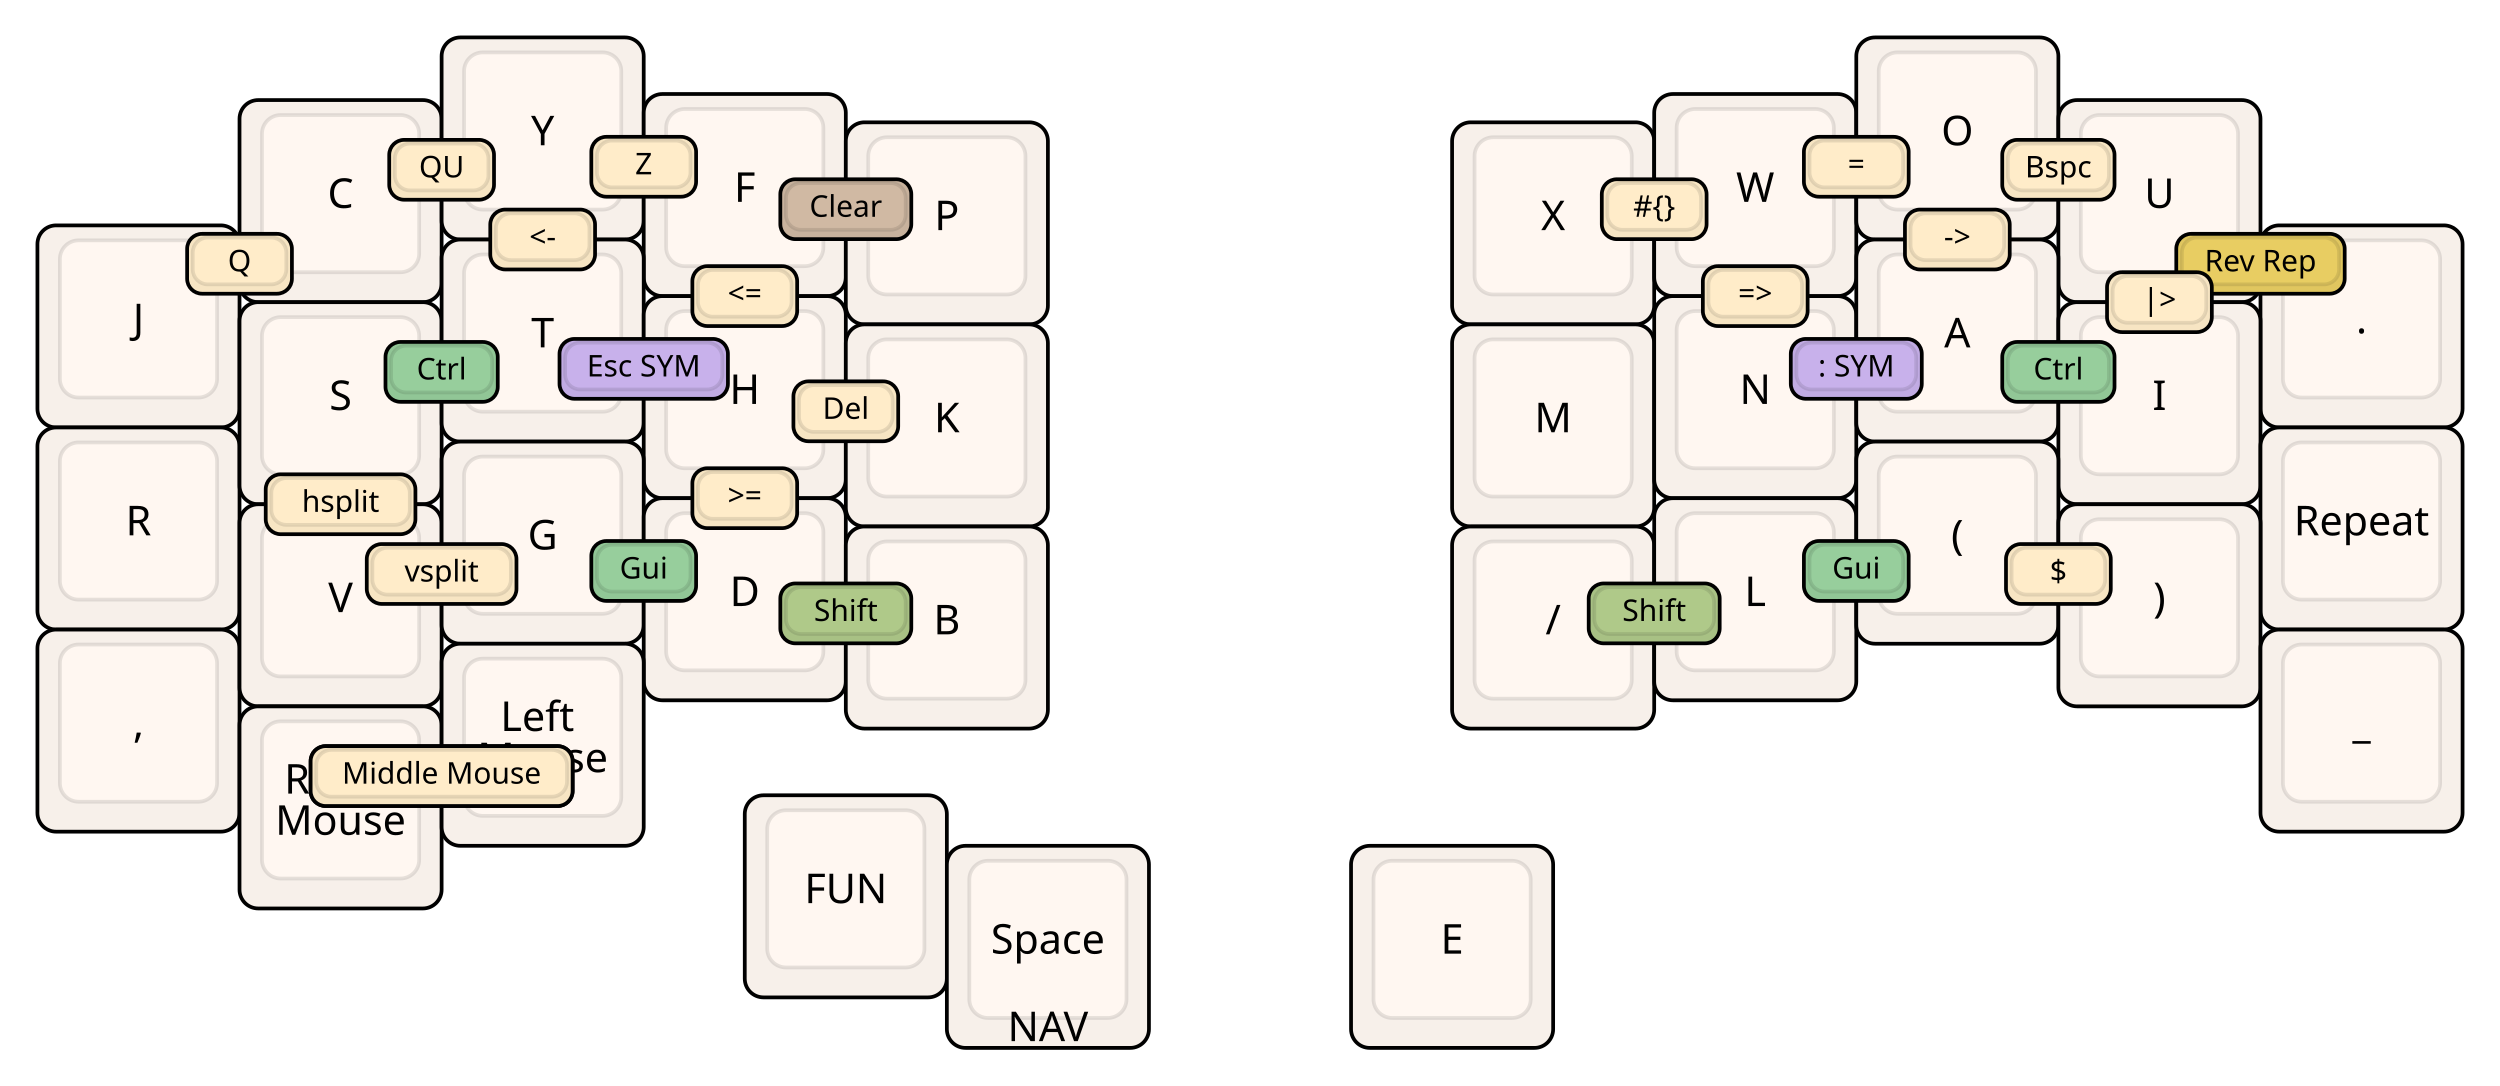
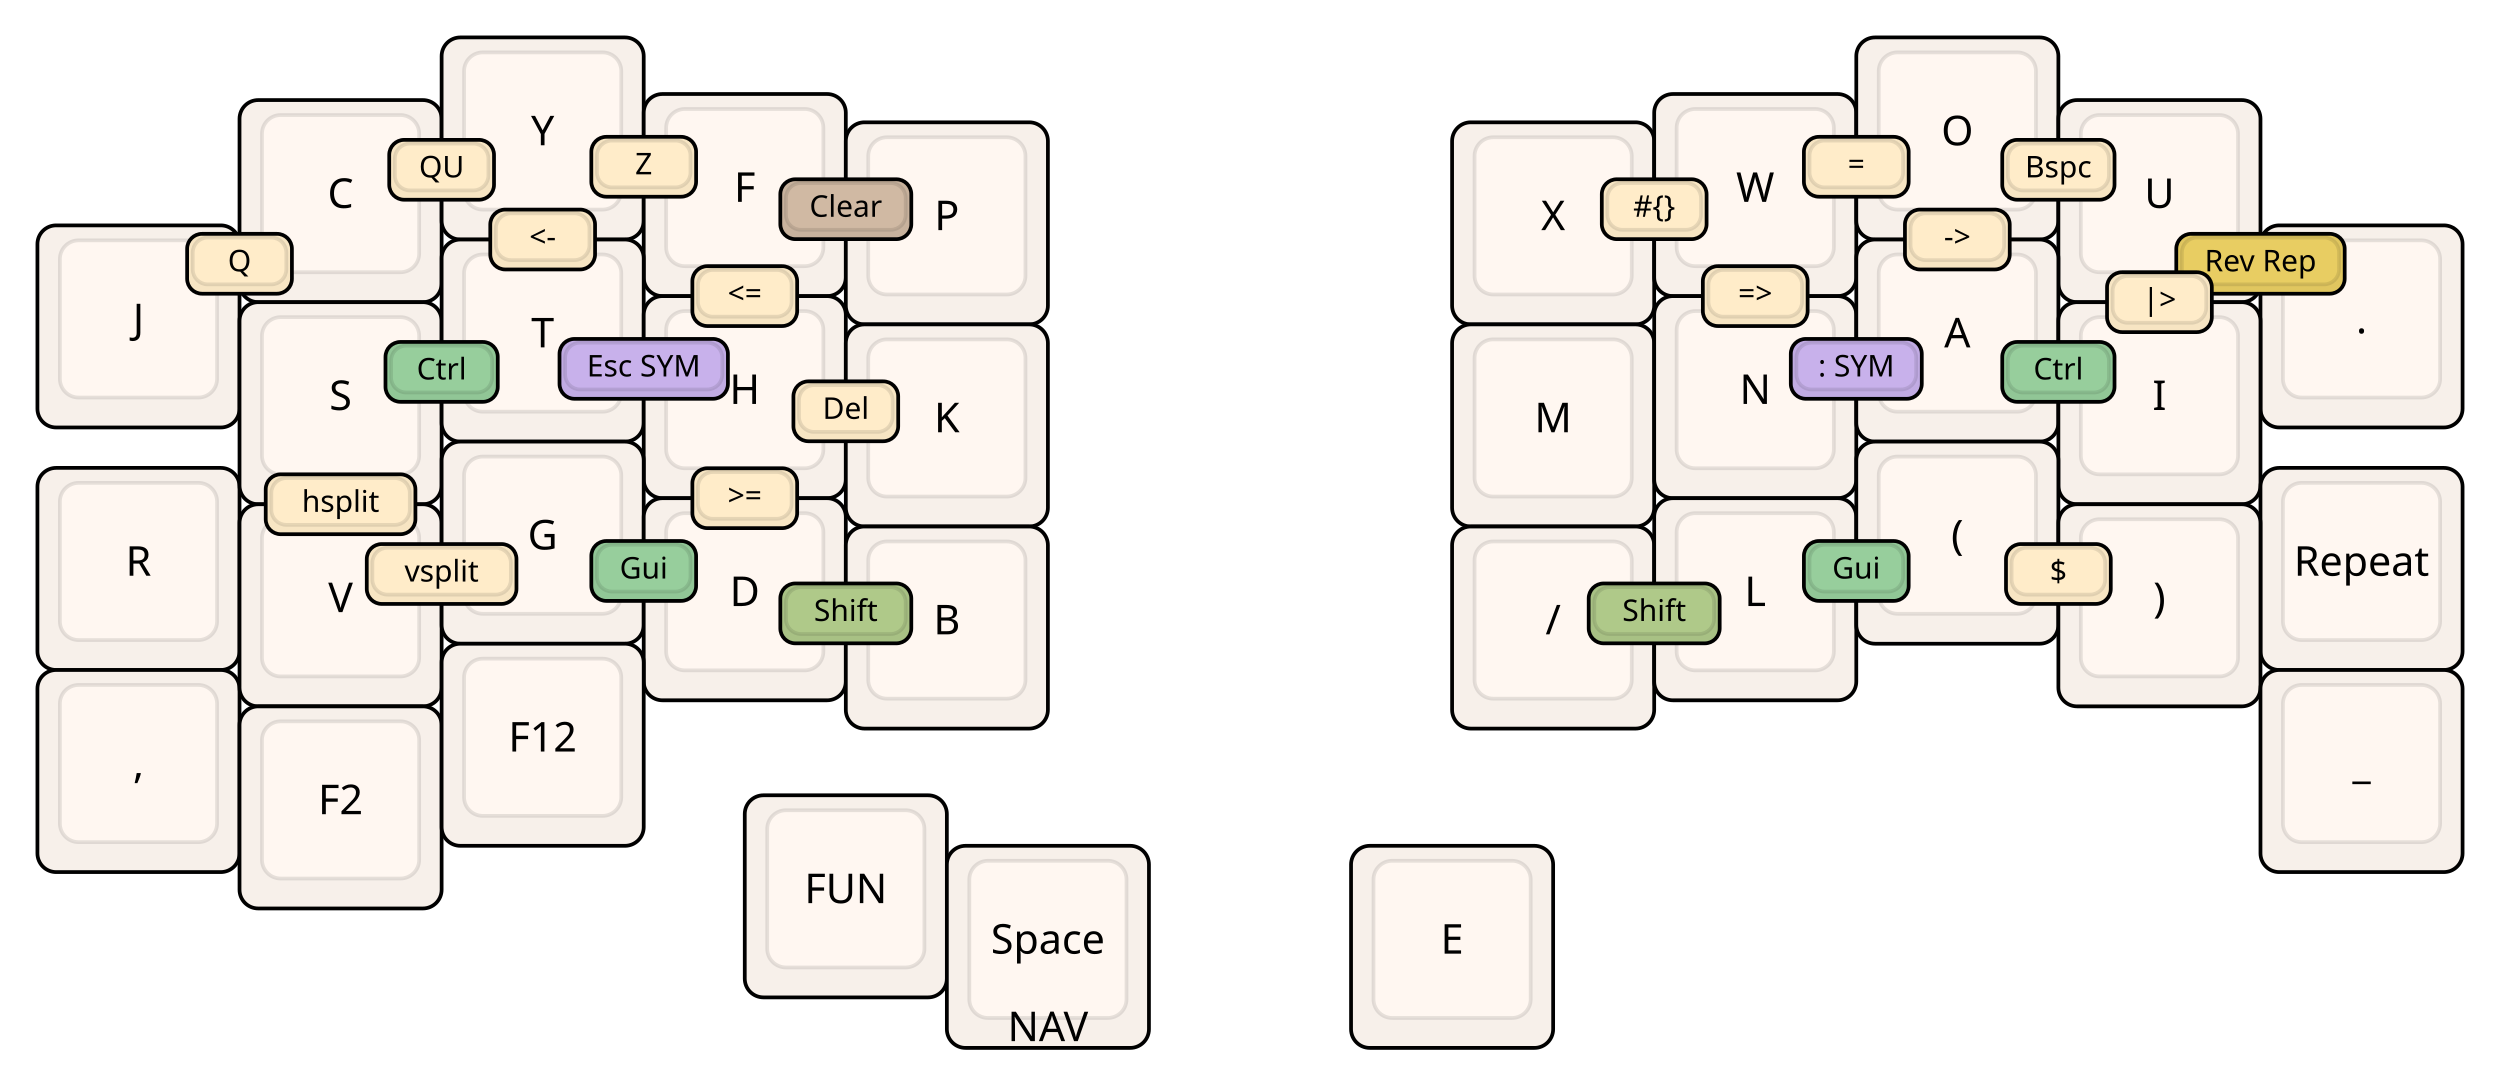
<svg xmlns="http://www.w3.org/2000/svg" width="668px" height="290x" viewBox="0 0 668 290">
  <style type="text/css">
    .keycap .border { stroke: black; stroke-width: 1; }
    .keycap .inner.border { stroke: rgba(0,0,0,.1); }
    .keycap { font-family: sans-serif; font-size: 11px}
    .combos .keycap { font-size: 8px}
  </style>
  <g class="keycap combo_background">
    <rect x="10" y="60.22" width="54" height="54" rx="5" fill="#f7f0ea" class="outer border" />
    <rect x="16" y="64.22" width="42" height="42" rx="5" fill="#fff7f1" class="inner border" />
    <text x="37" y="85.22" text-anchor="middle" dominant-baseline="middle" class="main">
      <tspan x="37" dy="0">J</tspan>
    </text>
  </g>
  <g class="keycap combo_background">
    <rect x="64" y="26.74" width="54" height="54" rx="5" fill="#f7f0ea" class="outer border" />
    <rect x="70" y="30.74" width="42" height="42" rx="5" fill="#fff7f1" class="inner border" />
    <text x="91" y="51.74" text-anchor="middle" dominant-baseline="middle" class="main">
      <tspan x="91" dy="0">C</tspan>
    </text>
  </g>
  <g class="keycap combo_background">
    <rect x="118" y="10" width="54" height="54" rx="5" fill="#f7f0ea" class="outer border" />
    <rect x="124" y="14" width="42" height="42" rx="5" fill="#fff7f1" class="inner border" />
    <text x="145" y="35" text-anchor="middle" dominant-baseline="middle" class="main">
      <tspan x="145" dy="0">Y</tspan>
    </text>
  </g>
  <g class="keycap combo_background">
    <rect x="172" y="25.12" width="54" height="54" rx="5" fill="#f7f0ea" class="outer border" />
    <rect x="178" y="29.12" width="42" height="42" rx="5" fill="#fff7f1" class="inner border" />
    <text x="199" y="50.12" text-anchor="middle" dominant-baseline="middle" class="main">
      <tspan x="199" dy="0">F</tspan>
    </text>
  </g>
  <g class="keycap combo_background">
    <rect x="226" y="32.68" width="54" height="54" rx="5" fill="#f7f0ea" class="outer border" />
    <rect x="232" y="36.68" width="42" height="42" rx="5" fill="#fff7f1" class="inner border" />
    <text x="253" y="57.68" text-anchor="middle" dominant-baseline="middle" class="main">
      <tspan x="253" dy="0">P</tspan>
    </text>
  </g>
  <g class="keycap combo_background">
    <rect x="388" y="32.68" width="54" height="54" rx="5" fill="#f7f0ea" class="outer border" />
    <rect x="394" y="36.68" width="42" height="42" rx="5" fill="#fff7f1" class="inner border" />
    <text x="415" y="57.68" text-anchor="middle" dominant-baseline="middle" class="main">
      <tspan x="415" dy="0">X</tspan>
    </text>
  </g>
  <g class="keycap combo_background">
    <rect x="442" y="25.12" width="54" height="54" rx="5" fill="#f7f0ea" class="outer border" />
    <rect x="448" y="29.12" width="42" height="42" rx="5" fill="#fff7f1" class="inner border" />
    <text x="469" y="50.12" text-anchor="middle" dominant-baseline="middle" class="main">
      <tspan x="469" dy="0">W</tspan>
    </text>
  </g>
  <g class="keycap combo_background">
    <rect x="496" y="10" width="54" height="54" rx="5" fill="#f7f0ea" class="outer border" />
    <rect x="502" y="14" width="42" height="42" rx="5" fill="#fff7f1" class="inner border" />
    <text x="523" y="35" text-anchor="middle" dominant-baseline="middle" class="main">
      <tspan x="523" dy="0">O</tspan>
    </text>
  </g>
  <g class="keycap combo_background">
    <rect x="550" y="26.74" width="54" height="54" rx="5" fill="#f7f0ea" class="outer border" />
    <rect x="556" y="30.74" width="42" height="42" rx="5" fill="#fff7f1" class="inner border" />
    <text x="577" y="51.74" text-anchor="middle" dominant-baseline="middle" class="main">
      <tspan x="577" dy="0">U</tspan>
    </text>
  </g>
  <g class="keycap combo_background">
    <rect x="604" y="60.22" width="54" height="54" rx="5" fill="#f7f0ea" class="outer border" />
    <rect x="610" y="64.22" width="42" height="42" rx="5" fill="#fff7f1" class="inner border" />
    <text x="631" y="85.22" text-anchor="middle" dominant-baseline="middle" class="main">
      <tspan x="631" dy="0">.</tspan>
    </text>
  </g>
  <g class="keycap combo_background">
-     <rect x="10" y="114.22" width="54" height="54" rx="5" fill="#f7f0ea" class="outer border" />
-     <rect x="16" y="118.22" width="42" height="42" rx="5" fill="#fff7f1" class="inner border" />
-     <text x="37" y="139.22" text-anchor="middle" dominant-baseline="middle" class="main">
+     <rect x="10" y="125.02" width="54" height="54" rx="5" fill="#f7f0ea" class="outer border" />
+     <rect x="16" y="129.02" width="42" height="42" rx="5" fill="#fff7f1" class="inner border" />
+     <text x="37" y="150.02" text-anchor="middle" dominant-baseline="middle" class="main">
      <tspan x="37" dy="0">R</tspan>
    </text>
  </g>
  <g class="keycap combo_background">
    <rect x="64" y="80.74" width="54" height="54" rx="5" fill="#f7f0ea" class="outer border" />
    <rect x="70" y="84.74" width="42" height="42" rx="5" fill="#fff7f1" class="inner border" />
    <text x="91" y="105.74" text-anchor="middle" dominant-baseline="middle" class="main">
      <tspan x="91" dy="0">S</tspan>
    </text>
  </g>
  <g class="keycap combo_background">
    <rect x="118" y="64" width="54" height="54" rx="5" fill="#f7f0ea" class="outer border" />
    <rect x="124" y="68" width="42" height="42" rx="5" fill="#fff7f1" class="inner border" />
    <text x="145" y="89" text-anchor="middle" dominant-baseline="middle" class="main">
      <tspan x="145" dy="0">T</tspan>
    </text>
  </g>
  <g class="keycap combo_background">
    <rect x="172" y="79.12" width="54" height="54" rx="5" fill="#f7f0ea" class="outer border" />
    <rect x="178" y="83.12" width="42" height="42" rx="5" fill="#fff7f1" class="inner border" />
    <text x="199" y="104.12" text-anchor="middle" dominant-baseline="middle" class="main">
      <tspan x="199" dy="0">H</tspan>
    </text>
  </g>
  <g class="keycap combo_background">
    <rect x="226" y="86.68" width="54" height="54" rx="5" fill="#f7f0ea" class="outer border" />
    <rect x="232" y="90.68" width="42" height="42" rx="5" fill="#fff7f1" class="inner border" />
    <text x="253" y="111.68" text-anchor="middle" dominant-baseline="middle" class="main">
      <tspan x="253" dy="0">K</tspan>
    </text>
  </g>
  <g class="keycap combo_background">
    <rect x="388" y="86.68" width="54" height="54" rx="5" fill="#f7f0ea" class="outer border" />
    <rect x="394" y="90.68" width="42" height="42" rx="5" fill="#fff7f1" class="inner border" />
    <text x="415" y="111.68" text-anchor="middle" dominant-baseline="middle" class="main">
      <tspan x="415" dy="0">M</tspan>
    </text>
  </g>
  <g class="keycap combo_background">
    <rect x="442" y="79.12" width="54" height="54" rx="5" fill="#f7f0ea" class="outer border" />
    <rect x="448" y="83.12" width="42" height="42" rx="5" fill="#fff7f1" class="inner border" />
    <text x="469" y="104.12" text-anchor="middle" dominant-baseline="middle" class="main">
      <tspan x="469" dy="0">N</tspan>
    </text>
  </g>
  <g class="keycap combo_background">
    <rect x="496" y="64" width="54" height="54" rx="5" fill="#f7f0ea" class="outer border" />
    <rect x="502" y="68" width="42" height="42" rx="5" fill="#fff7f1" class="inner border" />
    <text x="523" y="89" text-anchor="middle" dominant-baseline="middle" class="main">
      <tspan x="523" dy="0">A</tspan>
    </text>
  </g>
  <g class="keycap combo_background">
    <rect x="550" y="80.74" width="54" height="54" rx="5" fill="#f7f0ea" class="outer border" />
    <rect x="556" y="84.74" width="42" height="42" rx="5" fill="#fff7f1" class="inner border" />
    <text x="577" y="105.74" text-anchor="middle" dominant-baseline="middle" class="main">
      <tspan x="577" dy="0">I</tspan>
    </text>
  </g>
  <g class="keycap combo_background">
-     <rect x="604" y="114.22" width="54" height="54" rx="5" fill="#f7f0ea" class="outer border" />
-     <rect x="610" y="118.22" width="42" height="42" rx="5" fill="#fff7f1" class="inner border" />
-     <text x="631" y="139.22" text-anchor="middle" dominant-baseline="middle" class="main">
+     <rect x="604" y="125.02" width="54" height="54" rx="5" fill="#f7f0ea" class="outer border" />
+     <rect x="610" y="129.02" width="42" height="42" rx="5" fill="#fff7f1" class="inner border" />
+     <text x="631" y="150.02" text-anchor="middle" dominant-baseline="middle" class="main">
      <tspan x="631" dy="0">Repeat</tspan>
    </text>
  </g>
  <g class="keycap combo_background">
-     <rect x="10" y="168.22" width="54" height="54" rx="5" fill="#f7f0ea" class="outer border" />
-     <rect x="16" y="172.22" width="42" height="42" rx="5" fill="#fff7f1" class="inner border" />
-     <text x="37" y="193.22" text-anchor="middle" dominant-baseline="middle" class="main">
+     <rect x="10" y="179.02" width="54" height="54" rx="5" fill="#f7f0ea" class="outer border" />
+     <rect x="16" y="183.02" width="42" height="42" rx="5" fill="#fff7f1" class="inner border" />
+     <text x="37" y="204.02" text-anchor="middle" dominant-baseline="middle" class="main">
      <tspan x="37" dy="0">,</tspan>
    </text>
  </g>
  <g class="keycap combo_background">
    <rect x="64" y="134.74" width="54" height="54" rx="5" fill="#f7f0ea" class="outer border" />
    <rect x="70" y="138.74" width="42" height="42" rx="5" fill="#fff7f1" class="inner border" />
    <text x="91" y="159.74" text-anchor="middle" dominant-baseline="middle" class="main">
      <tspan x="91" dy="0">V</tspan>
    </text>
  </g>
  <g class="keycap combo_background">
    <rect x="118" y="118" width="54" height="54" rx="5" fill="#f7f0ea" class="outer border" />
    <rect x="124" y="122" width="42" height="42" rx="5" fill="#fff7f1" class="inner border" />
    <text x="145" y="143" text-anchor="middle" dominant-baseline="middle" class="main">
      <tspan x="145" dy="0">G</tspan>
    </text>
  </g>
  <g class="keycap combo_background">
    <rect x="172" y="133.12" width="54" height="54" rx="5" fill="#f7f0ea" class="outer border" />
    <rect x="178" y="137.12" width="42" height="42" rx="5" fill="#fff7f1" class="inner border" />
    <text x="199" y="158.12" text-anchor="middle" dominant-baseline="middle" class="main">
      <tspan x="199" dy="0">D</tspan>
    </text>
  </g>
  <g class="keycap combo_background">
    <rect x="226" y="140.68" width="54" height="54" rx="5" fill="#f7f0ea" class="outer border" />
    <rect x="232" y="144.68" width="42" height="42" rx="5" fill="#fff7f1" class="inner border" />
    <text x="253" y="165.68" text-anchor="middle" dominant-baseline="middle" class="main">
      <tspan x="253" dy="0">B</tspan>
    </text>
  </g>
  <g class="keycap combo_background">
    <rect x="388" y="140.68" width="54" height="54" rx="5" fill="#f7f0ea" class="outer border" />
    <rect x="394" y="144.68" width="42" height="42" rx="5" fill="#fff7f1" class="inner border" />
    <text x="415" y="165.68" text-anchor="middle" dominant-baseline="middle" class="main">
      <tspan x="415" dy="0">/</tspan>
    </text>
  </g>
  <g class="keycap combo_background">
    <rect x="442" y="133.12" width="54" height="54" rx="5" fill="#f7f0ea" class="outer border" />
    <rect x="448" y="137.12" width="42" height="42" rx="5" fill="#fff7f1" class="inner border" />
    <text x="469" y="158.12" text-anchor="middle" dominant-baseline="middle" class="main">
      <tspan x="469" dy="0">L</tspan>
    </text>
  </g>
  <g class="keycap combo_background">
    <rect x="496" y="118" width="54" height="54" rx="5" fill="#f7f0ea" class="outer border" />
    <rect x="502" y="122" width="42" height="42" rx="5" fill="#fff7f1" class="inner border" />
    <text x="523" y="143" text-anchor="middle" dominant-baseline="middle" class="main">
      <tspan x="523" dy="0">(</tspan>
    </text>
  </g>
  <g class="keycap combo_background">
    <rect x="550" y="134.74" width="54" height="54" rx="5" fill="#f7f0ea" class="outer border" />
    <rect x="556" y="138.74" width="42" height="42" rx="5" fill="#fff7f1" class="inner border" />
    <text x="577" y="159.74" text-anchor="middle" dominant-baseline="middle" class="main">
      <tspan x="577" dy="0">)</tspan>
    </text>
  </g>
  <g class="keycap combo_background">
-     <rect x="604" y="168.22" width="54" height="54" rx="5" fill="#f7f0ea" class="outer border" />
-     <rect x="610" y="172.22" width="42" height="42" rx="5" fill="#fff7f1" class="inner border" />
-     <text x="631" y="193.22" text-anchor="middle" dominant-baseline="middle" class="main">
+     <rect x="604" y="179.02" width="54" height="54" rx="5" fill="#f7f0ea" class="outer border" />
+     <rect x="610" y="183.02" width="42" height="42" rx="5" fill="#fff7f1" class="inner border" />
+     <text x="631" y="204.02" text-anchor="middle" dominant-baseline="middle" class="main">
      <tspan x="631" dy="0">_</tspan>
    </text>
  </g>
  <g class="keycap combo_background">
    <rect x="64" y="188.74" width="54" height="54" rx="5" fill="#f7f0ea" class="outer border" />
    <rect x="70" y="192.74" width="42" height="42" rx="5" fill="#fff7f1" class="inner border" />
-     <text x="91" y="208.24" text-anchor="middle" dominant-baseline="middle" class="main">
-       <tspan x="91" dy="0">Right</tspan>
-       <tspan x="91" dy="11">Mouse</tspan>
+     <text x="91" y="213.74" text-anchor="middle" dominant-baseline="middle" class="main">
+       <tspan x="91" dy="0">F2</tspan>
    </text>
  </g>
  <g class="keycap combo_background">
    <rect x="118" y="172" width="54" height="54" rx="5" fill="#f7f0ea" class="outer border" />
    <rect x="124" y="176" width="42" height="42" rx="5" fill="#fff7f1" class="inner border" />
-     <text x="145" y="191.5" text-anchor="middle" dominant-baseline="middle" class="main">
-       <tspan x="145" dy="0">Left</tspan>
-       <tspan x="145" dy="11">Mouse</tspan>
+     <text x="145" y="197" text-anchor="middle" dominant-baseline="middle" class="main">
+       <tspan x="145" dy="0">F12</tspan>
    </text>
  </g>
  <g class="keycap combo_background">
    <rect x="199" y="212.5" width="54" height="54" rx="5" fill="#f7f0ea" class="outer border" />
    <rect x="205" y="216.5" width="42" height="42" rx="5" fill="#fff7f1" class="inner border" />
    <text x="226" y="237.5" text-anchor="middle" dominant-baseline="middle" class="main">
      <tspan x="226" dy="0">FUN</tspan>
    </text>
  </g>
  <g class="keycap combo_background">
    <rect x="253" y="226" width="54" height="54" rx="5" fill="#f7f0ea" class="outer border" />
    <rect x="259" y="230" width="42" height="42" rx="5" fill="#fff7f1" class="inner border" />
    <text x="280" y="251" text-anchor="middle" dominant-baseline="middle" class="main">
      <tspan x="280" dy="0">Space</tspan>
    </text>
    <text x="280" y="278.2" text-anchor="middle" class="sub">NAV</text>
  </g>
  <g class="keycap combo_background">
    <rect x="361" y="226" width="54" height="54" rx="5" fill="#f7f0ea" class="outer border" />
    <rect x="367" y="230" width="42" height="42" rx="5" fill="#fff7f1" class="inner border" />
    <text x="388" y="251" text-anchor="middle" dominant-baseline="middle" class="main">
      <tspan x="388" dy="0">E</tspan>
    </text>
  </g>
  <g class="combos">
    <g class="keycap default">
      <rect x="50" y="62.48" width="28" height="16" rx="4" fill="#f7e5c3" class="outer border" />
      <rect x="51.5" y="63.48" width="25" height="12.5" rx="4" fill="#ffecc9" class="inner border" />
      <text x="64" y="69.73" text-anchor="middle" dominant-baseline="middle" class="main">
        <tspan x="64" dy="0">Q</tspan>
      </text>
    </g>
    <g class="keycap default">
      <rect x="104" y="37.37" width="28" height="16" rx="4" fill="#f7e5c3" class="outer border" />
      <rect x="105.5" y="38.37" width="25" height="12.5" rx="4" fill="#ffecc9" class="inner border" />
      <text x="118" y="44.62" text-anchor="middle" dominant-baseline="middle" class="main">
        <tspan x="118" dy="0">QU</tspan>
      </text>
    </g>
    <g class="keycap default">
      <rect x="158" y="36.56" width="28" height="16" rx="4" fill="#f7e5c3" class="outer border" />
      <rect x="159.5" y="37.56" width="25" height="12.5" rx="4" fill="#ffecc9" class="inner border" />
      <text x="172" y="43.81" text-anchor="middle" dominant-baseline="middle" class="main">
        <tspan x="172" dy="0">Z</tspan>
      </text>
    </g>
    <g class="keycap management">
      <rect x="208.5" y="47.9" width="35" height="16" rx="4" fill="#c8b29d" class="outer border" />
      <rect x="210" y="48.9" width="32" height="12.5" rx="4" fill="#d0b9a3" class="inner border" />
      <text x="226" y="55.15" text-anchor="middle" dominant-baseline="middle" class="main">
        <tspan x="226" dy="0">Clear</tspan>
      </text>
    </g>
    <g class="keycap default">
      <rect x="428" y="47.9" width="28" height="16" rx="4" fill="#f7e5c3" class="outer border" />
      <rect x="429.5" y="48.9" width="25" height="12.5" rx="4" fill="#ffecc9" class="inner border" />
      <text x="442" y="55.15" text-anchor="middle" dominant-baseline="middle" class="main">
        <tspan x="442" dy="0">#{}</tspan>
      </text>
    </g>
    <g class="keycap default">
      <rect x="482" y="36.56" width="28" height="16" rx="4" fill="#f7e5c3" class="outer border" />
      <rect x="483.5" y="37.56" width="25" height="12.5" rx="4" fill="#ffecc9" class="inner border" />
      <text x="496" y="43.81" text-anchor="middle" dominant-baseline="middle" class="main">
        <tspan x="496" dy="0">=</tspan>
      </text>
    </g>
    <g class="keycap default">
      <rect x="535" y="37.37" width="30" height="16" rx="4" fill="#f7e5c3" class="outer border" />
      <rect x="536.5" y="38.37" width="27" height="12.5" rx="4" fill="#ffecc9" class="inner border" />
      <text x="550" y="44.62" text-anchor="middle" dominant-baseline="middle" class="main">
        <tspan x="550" dy="0">Bspc</tspan>
      </text>
    </g>
    <g class="keycap special">
      <rect x="581.5" y="62.48" width="45" height="16" rx="4" fill="#e0c65f" class="outer border" />
      <rect x="583" y="63.48" width="42" height="12.5" rx="4" fill="#e8cd62" class="inner border" />
      <text x="604" y="69.73" text-anchor="middle" dominant-baseline="middle" class="main">
        <tspan x="604" dy="0">Rev Rep</tspan>
      </text>
    </g>
    <g class="keycap mod1">
      <rect x="103" y="91.37" width="30" height="16" rx="4" fill="#91c696" class="outer border" />
      <rect x="104.5" y="92.37" width="27" height="12.5" rx="4" fill="#97ce9c" class="inner border" />
      <text x="118" y="98.62" text-anchor="middle" dominant-baseline="middle" class="main">
        <tspan x="118" dy="0">Ctrl</tspan>
      </text>
    </g>
    <g class="keycap layer_down">
      <rect x="149.5" y="90.56" width="45" height="16" rx="4" fill="#c1abe3" class="outer border" />
      <rect x="151" y="91.56" width="42" height="12.5" rx="4" fill="#c8b1eb" class="inner border" />
      <text x="172" y="97.81" text-anchor="middle" dominant-baseline="middle" class="main">
        <tspan x="172" dy="0">Esc SYM</tspan>
      </text>
    </g>
    <g class="keycap default">
      <rect x="212" y="101.9" width="28" height="16" rx="4" fill="#f7e5c3" class="outer border" />
      <rect x="213.5" y="102.9" width="25" height="12.5" rx="4" fill="#ffecc9" class="inner border" />
      <text x="226" y="109.15" text-anchor="middle" dominant-baseline="middle" class="main">
        <tspan x="226" dy="0">Del</tspan>
      </text>
    </g>
    <g class="keycap layer_down">
      <rect x="478.5" y="90.56" width="35" height="16" rx="4" fill="#c1abe3" class="outer border" />
      <rect x="480" y="91.56" width="32" height="12.5" rx="4" fill="#c8b1eb" class="inner border" />
      <text x="496" y="97.81" text-anchor="middle" dominant-baseline="middle" class="main">
        <tspan x="496" dy="0">: SYM</tspan>
      </text>
    </g>
    <g class="keycap mod1">
      <rect x="535" y="91.37" width="30" height="16" rx="4" fill="#91c696" class="outer border" />
      <rect x="536.5" y="92.37" width="27" height="12.5" rx="4" fill="#97ce9c" class="inner border" />
      <text x="550" y="98.62" text-anchor="middle" dominant-baseline="middle" class="main">
        <tspan x="550" dy="0">Ctrl</tspan>
      </text>
    </g>
    <g class="keycap default">
      <rect x="98" y="145.37" width="40" height="16" rx="4" fill="#f7e5c3" class="outer border" />
      <rect x="99.5" y="146.37" width="37" height="12.5" rx="4" fill="#ffecc9" class="inner border" />
      <text x="118" y="152.62" text-anchor="middle" dominant-baseline="middle" class="main">
        <tspan x="118" dy="0">vsplit</tspan>
      </text>
    </g>
    <g class="keycap mod1">
      <rect x="158" y="144.56" width="28" height="16" rx="4" fill="#91c696" class="outer border" />
      <rect x="159.5" y="145.56" width="25" height="12.5" rx="4" fill="#97ce9c" class="inner border" />
      <text x="172" y="151.81" text-anchor="middle" dominant-baseline="middle" class="main">
        <tspan x="172" dy="0">Gui</tspan>
      </text>
    </g>
    <g class="keycap mod_down">
      <rect x="208.5" y="155.9" width="35" height="16" rx="4" fill="#a8c184" class="outer border" />
      <rect x="210" y="156.9" width="32" height="12.5" rx="4" fill="#afc989" class="inner border" />
      <text x="226" y="163.15" text-anchor="middle" dominant-baseline="middle" class="main">
        <tspan x="226" dy="0">Shift</tspan>
      </text>
    </g>
    <g class="keycap mod_down">
      <rect x="424.5" y="155.9" width="35" height="16" rx="4" fill="#a8c184" class="outer border" />
      <rect x="426" y="156.9" width="32" height="12.5" rx="4" fill="#afc989" class="inner border" />
      <text x="442" y="163.15" text-anchor="middle" dominant-baseline="middle" class="main">
        <tspan x="442" dy="0">Shift</tspan>
      </text>
    </g>
    <g class="keycap mod1">
      <rect x="482" y="144.56" width="28" height="16" rx="4" fill="#91c696" class="outer border" />
      <rect x="483.5" y="145.56" width="25" height="12.5" rx="4" fill="#97ce9c" class="inner border" />
      <text x="496" y="151.81" text-anchor="middle" dominant-baseline="middle" class="main">
        <tspan x="496" dy="0">Gui</tspan>
      </text>
    </g>
    <g class="keycap default">
      <rect x="536" y="145.37" width="28" height="16" rx="4" fill="#f7e5c3" class="outer border" />
      <rect x="537.5" y="146.37" width="25" height="12.5" rx="4" fill="#ffecc9" class="inner border" />
      <text x="550" y="152.62" text-anchor="middle" dominant-baseline="middle" class="main">
        <tspan x="550" dy="0">$</tspan>
      </text>
    </g>
    <g class="keycap default">
      <rect x="131" y="56" width="28" height="16" rx="4" fill="#f7e5c3" class="outer border" />
      <rect x="132.5" y="57" width="25" height="12.5" rx="4" fill="#ffecc9" class="inner border" />
      <text x="145" y="63.25" text-anchor="middle" dominant-baseline="middle" class="main">
        <tspan x="145" dy="0">&lt;-</tspan>
      </text>
    </g>
    <g class="keycap default">
      <rect x="185" y="71.12" width="28" height="16" rx="4" fill="#f7e5c3" class="outer border" />
      <rect x="186.5" y="72.12" width="25" height="12.5" rx="4" fill="#ffecc9" class="inner border" />
      <text x="199" y="78.37" text-anchor="middle" dominant-baseline="middle" class="main">
        <tspan x="199" dy="0">&lt;=</tspan>
      </text>
    </g>
    <g class="keycap default">
      <rect x="455" y="71.12" width="28" height="16" rx="4" fill="#f7e5c3" class="outer border" />
      <rect x="456.5" y="72.12" width="25" height="12.5" rx="4" fill="#ffecc9" class="inner border" />
      <text x="469" y="78.37" text-anchor="middle" dominant-baseline="middle" class="main">
        <tspan x="469" dy="0">=&gt;</tspan>
      </text>
    </g>
    <g class="keycap default">
      <rect x="509" y="56" width="28" height="16" rx="4" fill="#f7e5c3" class="outer border" />
      <rect x="510.5" y="57" width="25" height="12.5" rx="4" fill="#ffecc9" class="inner border" />
      <text x="523" y="63.25" text-anchor="middle" dominant-baseline="middle" class="main">
        <tspan x="523" dy="0">-&gt;</tspan>
      </text>
    </g>
    <g class="keycap default">
      <rect x="563" y="72.74" width="28" height="16" rx="4" fill="#f7e5c3" class="outer border" />
      <rect x="564.5" y="73.74" width="25" height="12.5" rx="4" fill="#ffecc9" class="inner border" />
      <text x="577" y="79.99" text-anchor="middle" dominant-baseline="middle" class="main">
        <tspan x="577" dy="0">|&gt;</tspan>
      </text>
    </g>
    <g class="keycap default">
      <rect x="71" y="126.74" width="40" height="16" rx="4" fill="#f7e5c3" class="outer border" />
      <rect x="72.5" y="127.74" width="37" height="12.5" rx="4" fill="#ffecc9" class="inner border" />
      <text x="91" y="133.99" text-anchor="middle" dominant-baseline="middle" class="main">
        <tspan x="91" dy="0">hsplit</tspan>
      </text>
    </g>
    <g class="keycap default">
      <rect x="185" y="125.12" width="28" height="16" rx="4" fill="#f7e5c3" class="outer border" />
      <rect x="186.5" y="126.12" width="25" height="12.5" rx="4" fill="#ffecc9" class="inner border" />
      <text x="199" y="132.37" text-anchor="middle" dominant-baseline="middle" class="main">
        <tspan x="199" dy="0">&gt;=</tspan>
      </text>
    </g>
-     <g class="keycap default">
-       <rect x="83" y="199.37" width="70" height="16" rx="4" fill="#f7e5c3" class="outer border" />
-       <rect x="84.5" y="200.37" width="67" height="12.5" rx="4" fill="#ffecc9" class="inner border" />
-       <text x="118" y="206.62" text-anchor="middle" dominant-baseline="middle" class="main">
-         <tspan x="118" dy="0">Middle Mouse</tspan>
-       </text>
-     </g>
-     <g class="keycap default">
-       <rect x="83" y="199.37" width="70" height="16" rx="4" fill="#f7e5c3" class="outer border" />
-       <rect x="84.5" y="200.37" width="67" height="12.5" rx="4" fill="#ffecc9" class="inner border" />
-       <text x="118" y="206.62" text-anchor="middle" dominant-baseline="middle" class="main">
-         <tspan x="118" dy="0">Middle Mouse</tspan>
-       </text>
-     </g>
  </g>
</svg>
